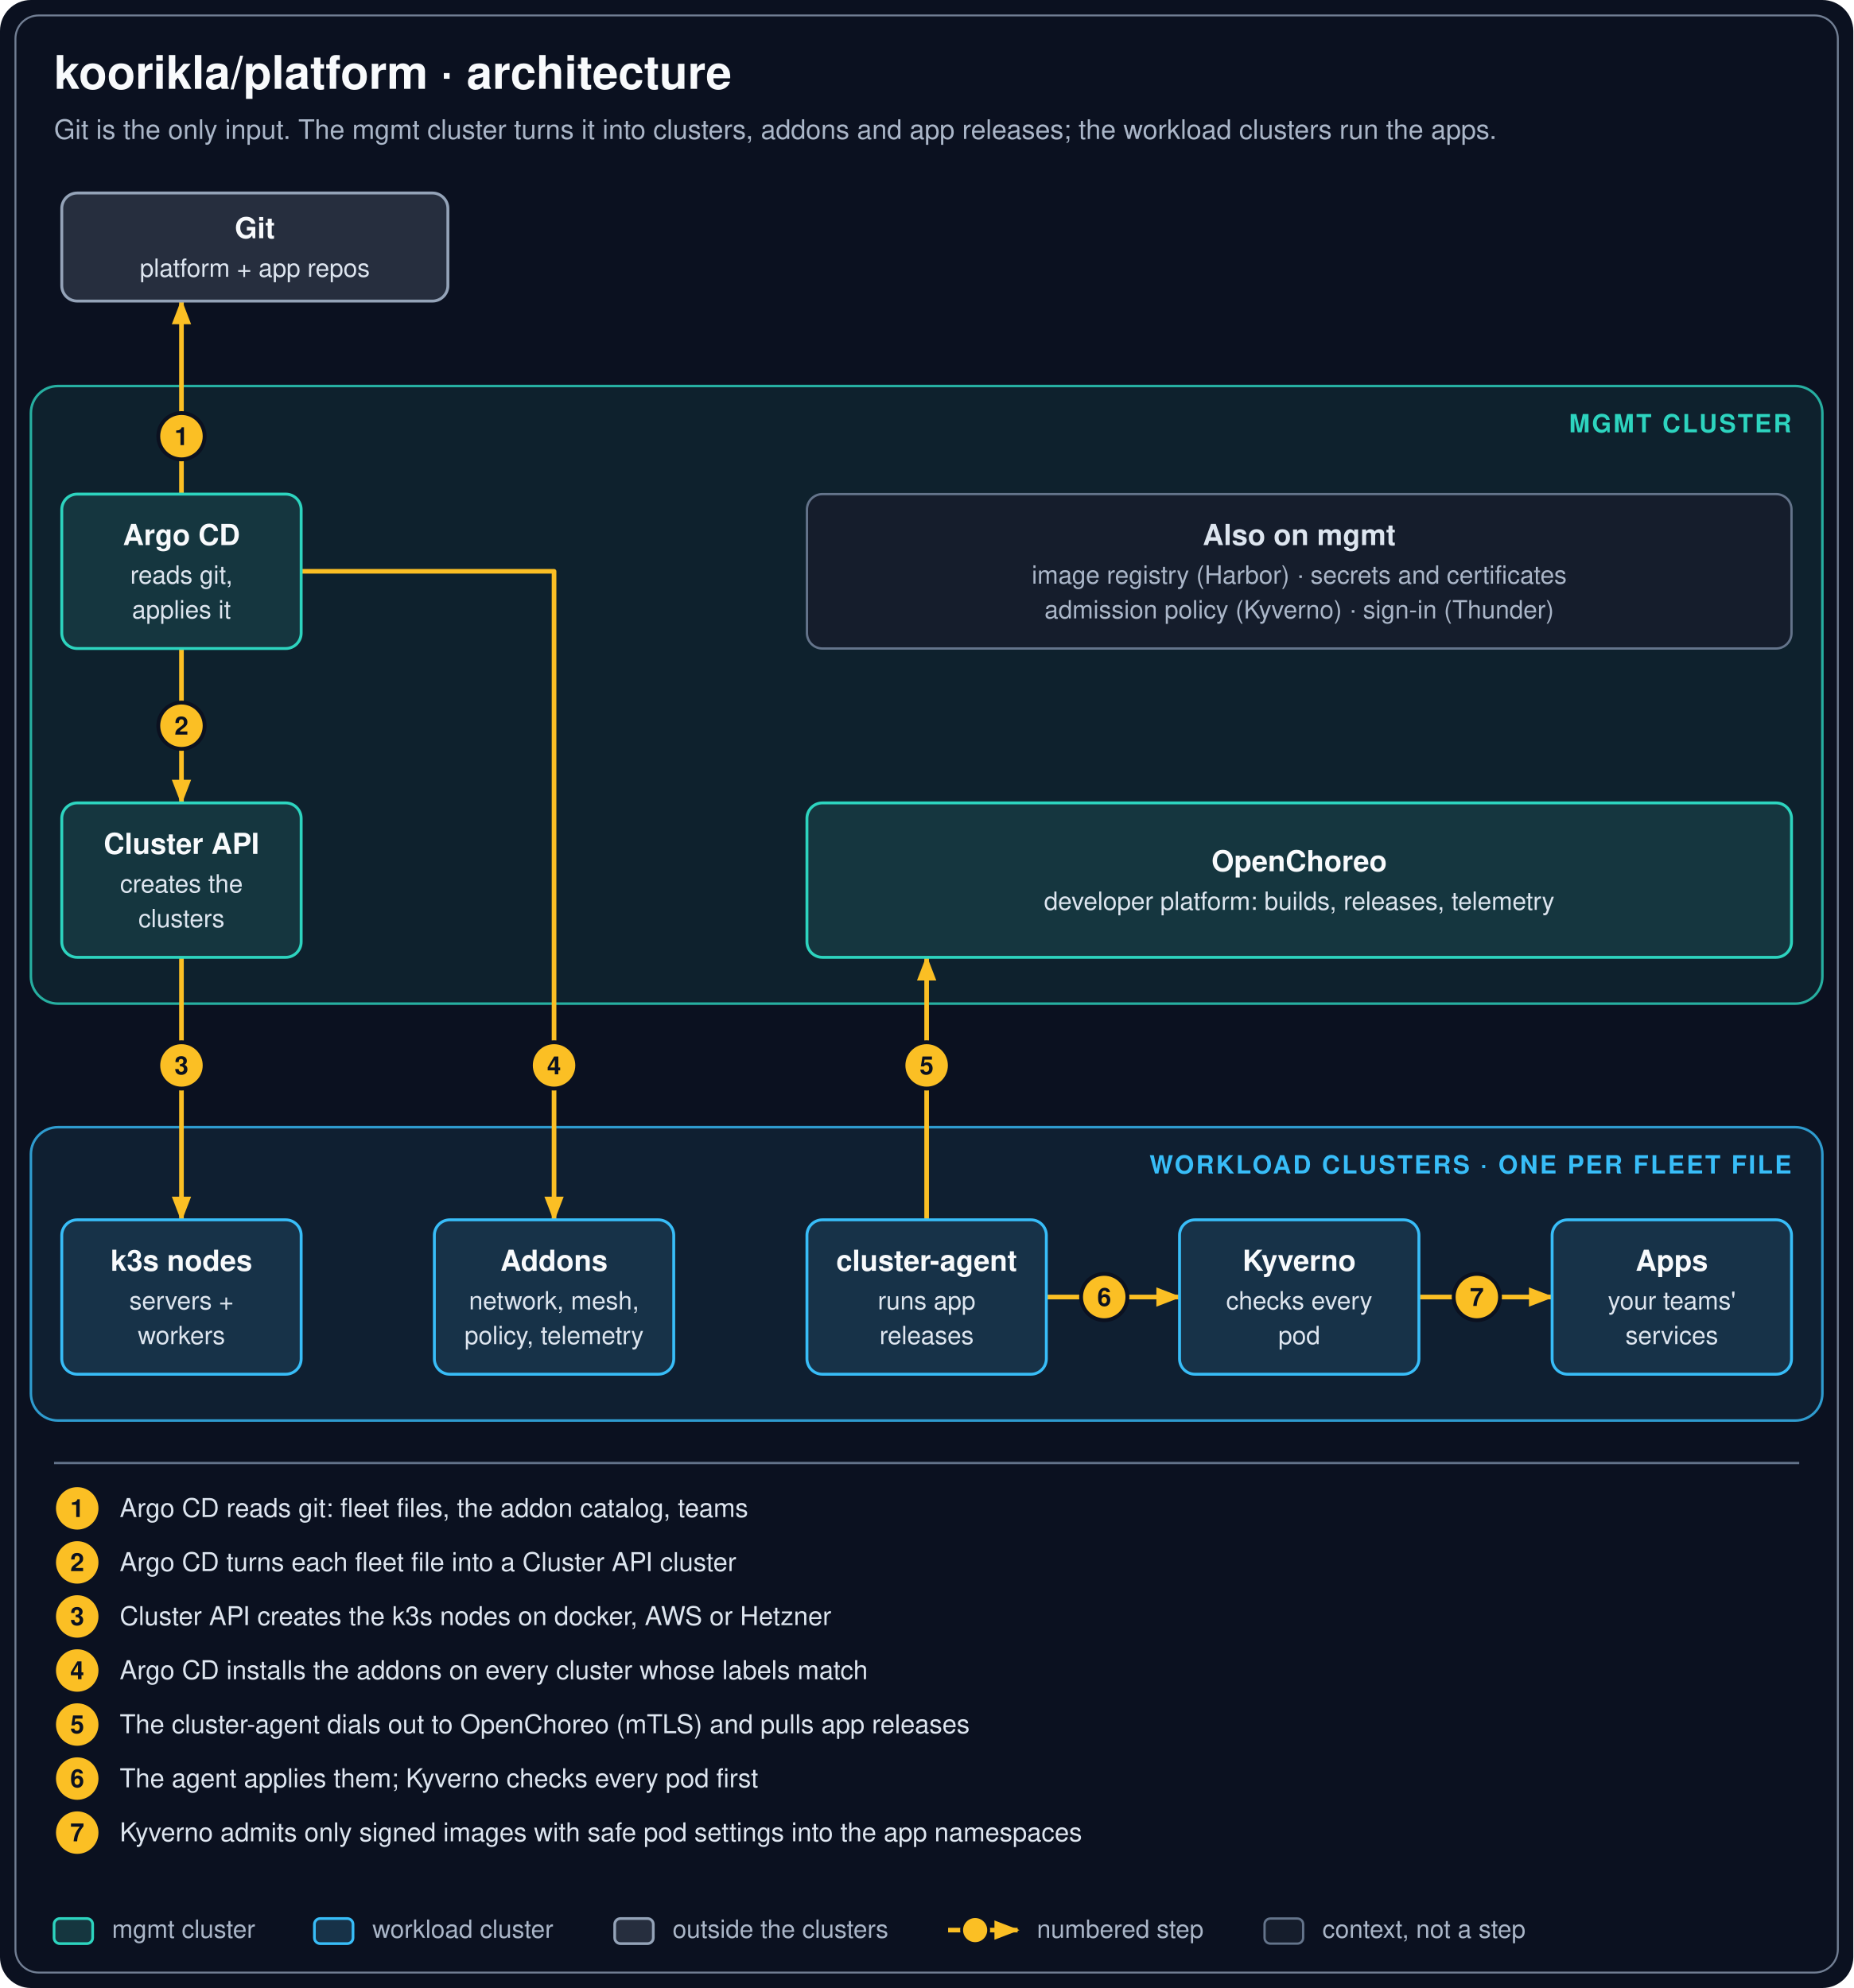
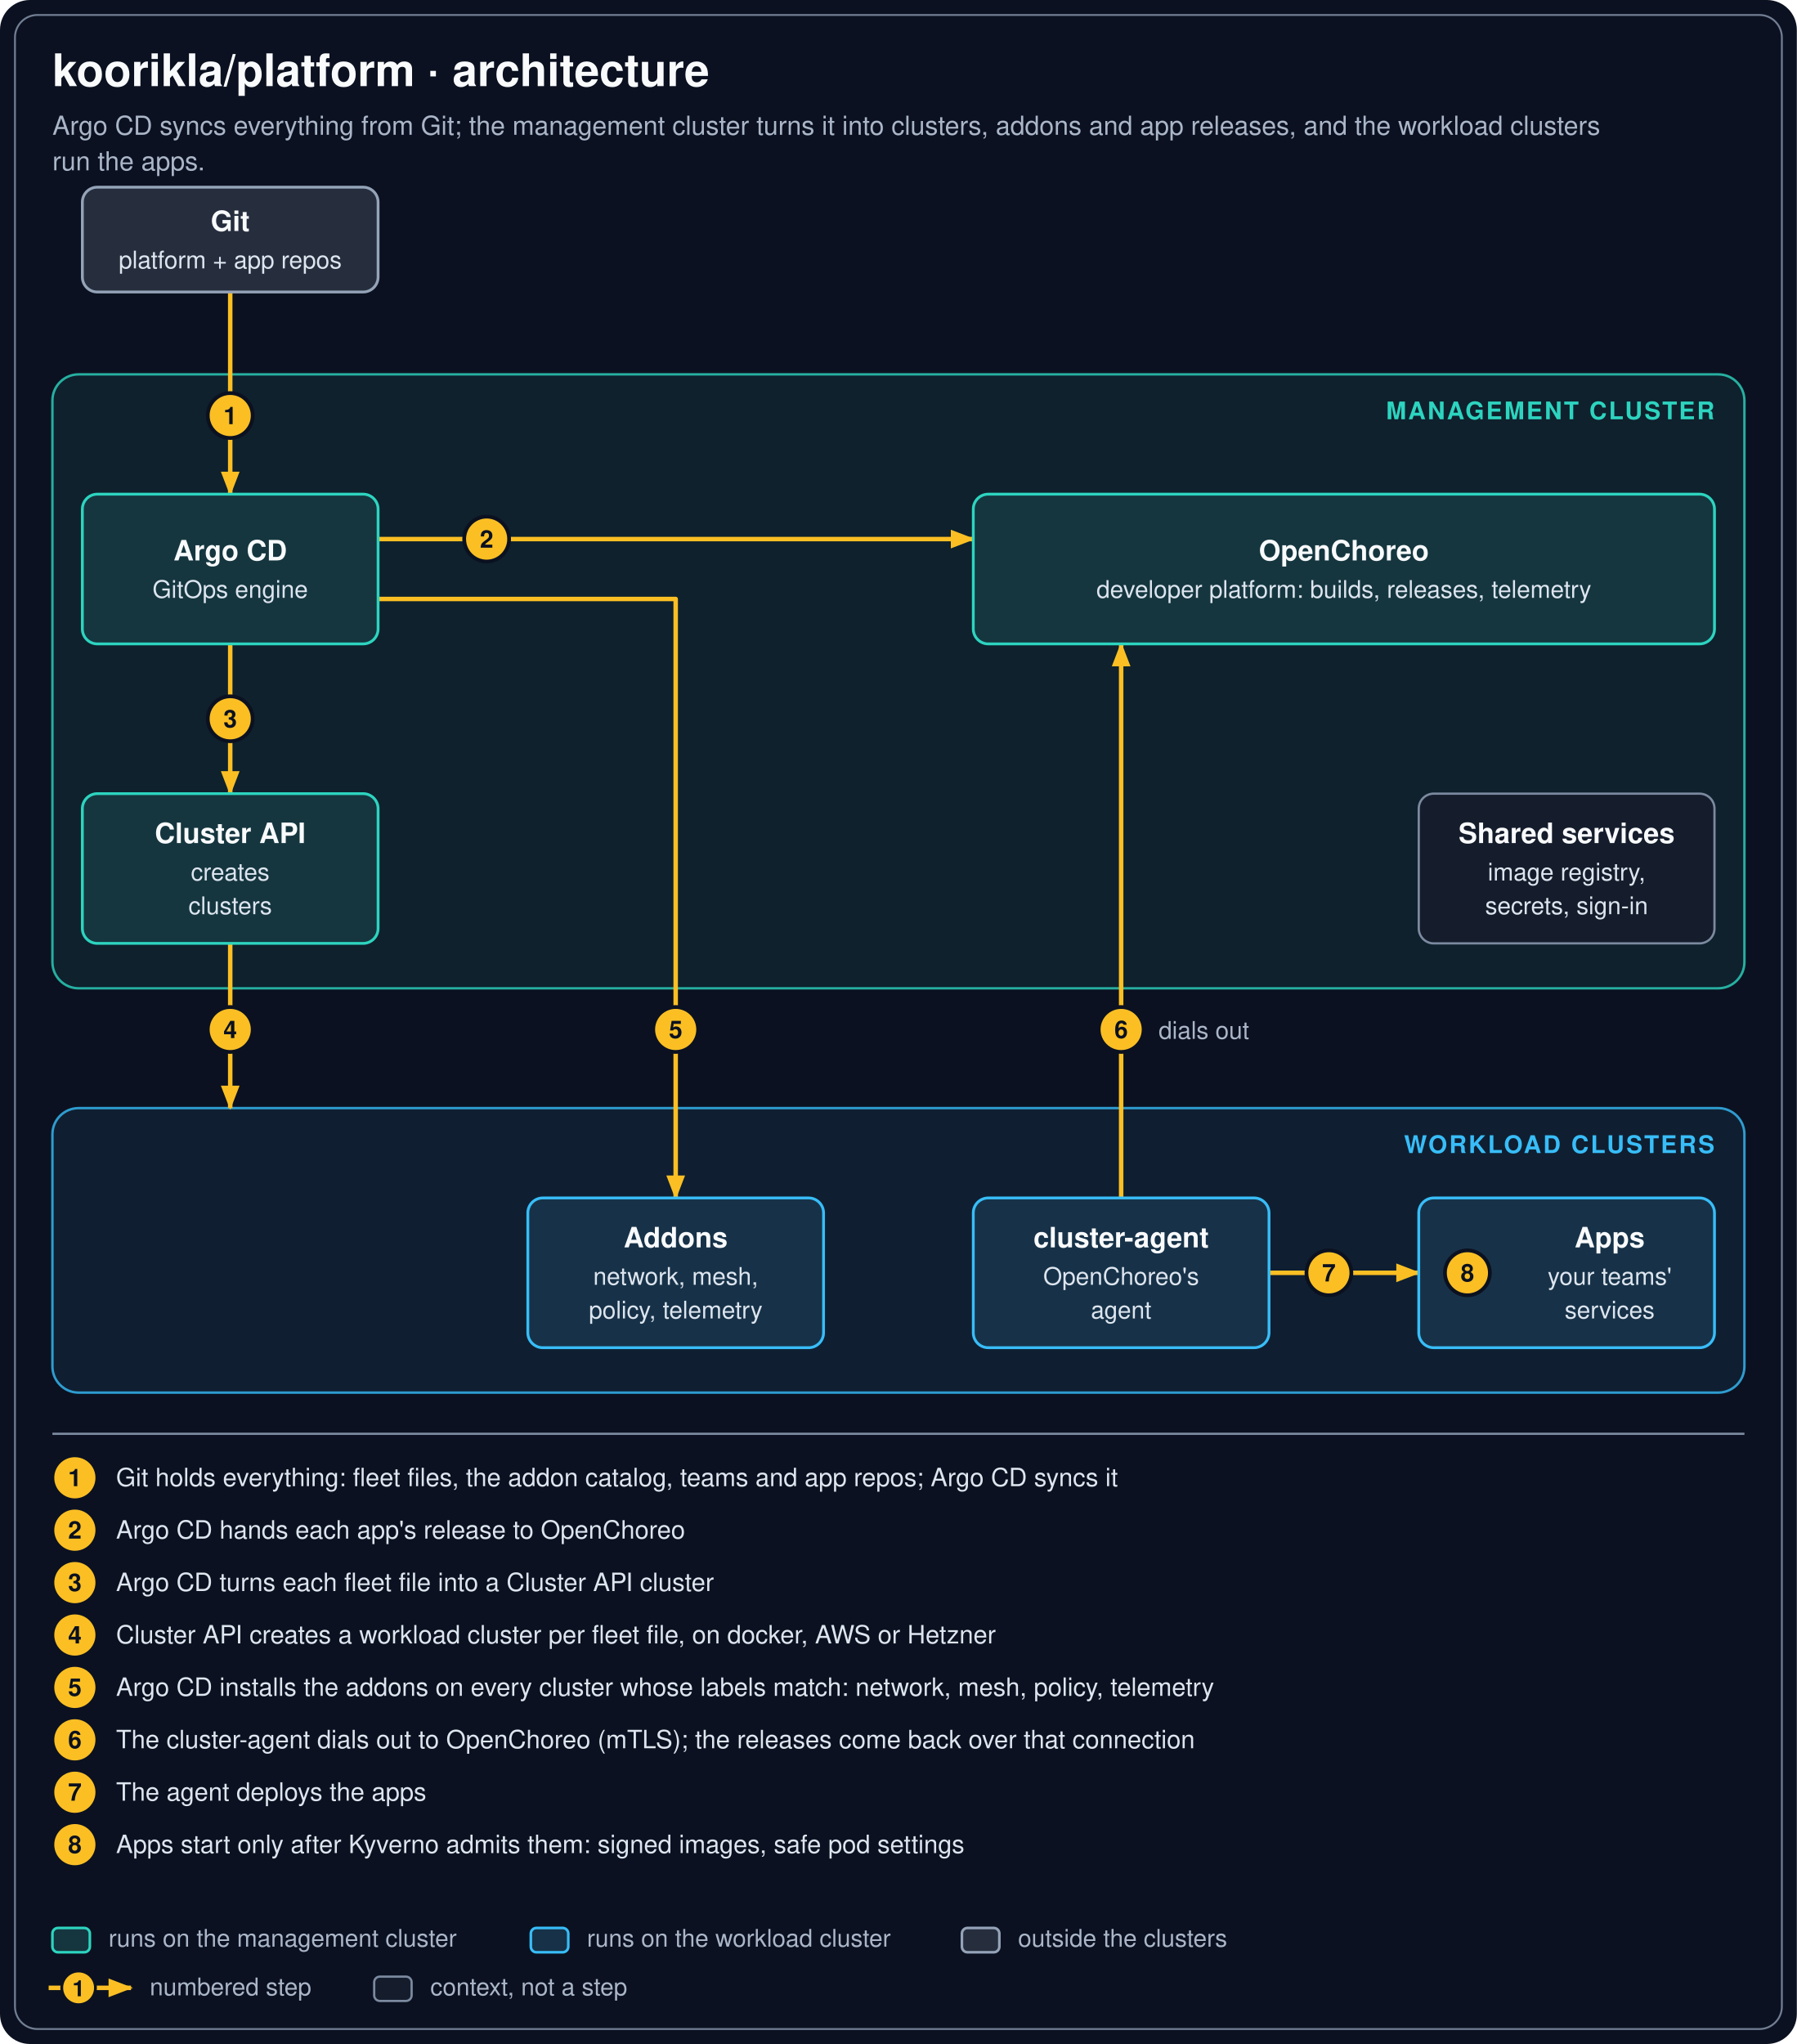
- <svg xmlns="http://www.w3.org/2000/svg" width="960" height="1030" viewBox="0 0 960 1030" role="img" aria-label="koorikla/platform · architecture">
+ <svg xmlns="http://www.w3.org/2000/svg" width="960" height="1092" viewBox="0 0 960 1092" role="img" aria-label="koorikla/platform · architecture">
  <style>.s{font-family:'Segoe UI','Helvetica Neue',Helvetica,Arial,'Liberation Sans',sans-serif}.m{font-family:'JetBrains Mono',SFMono-Regular,Menlo,Consolas,'Liberation Mono',monospace}.fx{fill:none;stroke-width:3.4;stroke-linecap:round;stroke-dasharray:4 10;opacity:0;animation:fxdash .9s linear infinite,fxseq 10.20s linear infinite both}@keyframes fxdash{to{stroke-dashoffset:-14}}@keyframes fxseq{0%{opacity:0}3%{opacity:1}25.9%{opacity:1}30.9%{opacity:0}100%{opacity:0}}@media (prefers-reduced-motion:reduce){.fx{animation:none;opacity:0}}</style>
  <defs>
    <marker id="ahfbbf24" markerWidth="13" markerHeight="10" refX="12" refY="5" orient="auto" markerUnits="userSpaceOnUse">
      <path d="M0,0 L13,5 L0,10 z" fill="#fbbf24" />
    </marker>
    <marker id="asfbbf24" markerWidth="13" markerHeight="10" refX="1" refY="5" orient="auto" markerUnits="userSpaceOnUse">
      <path d="M13,0 L0,5 L13,10 z" fill="#fbbf24" />
    </marker>
  </defs>
-   <rect width="960" height="1030" rx="16" fill="#0b1120" />
-   <rect x="8" y="8" width="944" height="1014" rx="12" fill="none" stroke="#8b9ab0" stroke-opacity=".8" />
-   <rect x="16" y="200" width="928" height="320" rx="14" fill="#0e212d" stroke="#2dd4bf" stroke-opacity=".8" stroke-width="1.3" />
-   <text class="s" x="928.0" y="224.0" font-size="13" fill="#2dd4bf" font-weight="700" text-anchor="end" letter-spacing="1.0">MGMT CLUSTER</text>
-   <rect x="16" y="584" width="928" height="152" rx="14" fill="#0f1f31" stroke="#38bdf8" stroke-opacity=".8" stroke-width="1.3" />
-   <text class="s" x="928.0" y="608.0" font-size="13" fill="#38bdf8" font-weight="700" text-anchor="end" letter-spacing="1.0">WORKLOAD CLUSTERS · ONE PER FLEET FILE</text>
-   <path d="M 94.0 256.0 L 94.0 156.0" fill="none" stroke="#fbbf24" stroke-width="2.4" stroke-linejoin="round" marker-end="url(#ahfbbf24)" />
-   <path d="M 94.0 336.0 L 94.0 416.0" fill="none" stroke="#fbbf24" stroke-width="2.4" stroke-linejoin="round" marker-end="url(#ahfbbf24)" />
-   <path d="M 94.0 496.0 L 94.0 632.0" fill="none" stroke="#fbbf24" stroke-width="2.4" stroke-linejoin="round" marker-end="url(#ahfbbf24)" />
-   <path d="M 156.0 296.0 L 287.0 296.0 L 287.0 632.0" fill="none" stroke="#fbbf24" stroke-width="2.4" stroke-linejoin="round" marker-end="url(#ahfbbf24)" />
-   <path d="M 480.0 632.0 L 480.0 496.0" fill="none" stroke="#fbbf24" stroke-width="2.4" stroke-linejoin="round" marker-end="url(#ahfbbf24)" />
-   <path d="M 542.0 672.0 L 611.0 672.0" fill="none" stroke="#fbbf24" stroke-width="2.4" stroke-linejoin="round" marker-end="url(#ahfbbf24)" />
-   <path d="M 735.0 672.0 L 804.0 672.0" fill="none" stroke="#fbbf24" stroke-width="2.4" stroke-linejoin="round" marker-end="url(#ahfbbf24)" />
-   <path class="fx" d="M 94.0 256.0 L 94.0 156.0" stroke="#fde5a7" style="animation-delay:0s,0.00s" />
-   <path class="fx" d="M 94.0 336.0 L 94.0 416.0" stroke="#fde5a7" style="animation-delay:0s,1.10s" />
-   <path class="fx" d="M 94.0 496.0 L 94.0 632.0" stroke="#fde5a7" style="animation-delay:0s,2.20s" />
-   <path class="fx" d="M 156.0 296.0 L 287.0 296.0 L 287.0 632.0" stroke="#fde5a7" style="animation-delay:0s,3.30s" />
-   <path class="fx" d="M 480.0 632.0 L 480.0 496.0" stroke="#fde5a7" style="animation-delay:0s,4.40s" />
-   <path class="fx" d="M 542.0 672.0 L 611.0 672.0" stroke="#fde5a7" style="animation-delay:0s,5.50s" />
-   <path class="fx" d="M 735.0 672.0 L 804.0 672.0" stroke="#fde5a7" style="animation-delay:0s,6.60s" />
-   <rect x="32" y="100" width="200" height="56" rx="8" fill="#262e3e" stroke="#94a3b8" stroke-width="1.5" />
-   <text class="s" x="132.0" y="123.4" font-size="15" fill="#f8fafc" font-weight="600" text-anchor="middle">Git</text>
-   <text class="s" x="132.0" y="143.4" font-size="13" fill="#dde5ef" text-anchor="middle">platform + app repos</text>
-   <rect x="32" y="256" width="124" height="80" rx="8" fill="#15363f" stroke="#2dd4bf" stroke-width="1.5" />
-   <text class="s" x="94.0" y="282.4" font-size="15" fill="#f8fafc" font-weight="600" text-anchor="middle">Argo CD</text>
-   <text class="s" x="94.0" y="302.4" font-size="13" fill="#dde5ef" text-anchor="middle">reads git,</text>
-   <text class="s" x="94.0" y="320.4" font-size="13" fill="#dde5ef" text-anchor="middle">applies it</text>
-   <rect x="418" y="256" width="510" height="80" rx="8" fill="#151d2c" stroke="#64748b" stroke-width="1.2" />
-   <text class="s" x="673.0" y="282.4" font-size="15" fill="#dde5ef" font-weight="600" text-anchor="middle">Also on mgmt</text>
-   <text class="s" x="673.0" y="302.4" font-size="13" fill="#aab6c8" text-anchor="middle">image registry (Harbor) · secrets and certificates</text>
-   <text class="s" x="673.0" y="320.4" font-size="13" fill="#aab6c8" text-anchor="middle">admission policy (Kyverno) · sign-in (Thunder)</text>
-   <rect x="32" y="416" width="124" height="80" rx="8" fill="#15363f" stroke="#2dd4bf" stroke-width="1.5" />
-   <text class="s" x="94.0" y="442.4" font-size="15" fill="#f8fafc" font-weight="600" text-anchor="middle">Cluster API</text>
-   <text class="s" x="94.0" y="462.4" font-size="13" fill="#dde5ef" text-anchor="middle">creates the</text>
-   <text class="s" x="94.0" y="480.4" font-size="13" fill="#dde5ef" text-anchor="middle">clusters</text>
-   <rect x="418" y="416" width="510" height="80" rx="8" fill="#15363f" stroke="#2dd4bf" stroke-width="1.5" />
-   <text class="s" x="673.0" y="451.4" font-size="15" fill="#f8fafc" font-weight="600" text-anchor="middle">OpenChoreo</text>
-   <text class="s" x="673.0" y="471.4" font-size="13" fill="#dde5ef" text-anchor="middle">developer platform: builds, releases, telemetry</text>
-   <rect x="32" y="632" width="124" height="80" rx="8" fill="#173248" stroke="#38bdf8" stroke-width="1.5" />
-   <text class="s" x="94.0" y="658.4" font-size="15" fill="#f8fafc" font-weight="600" text-anchor="middle">k3s nodes</text>
-   <text class="s" x="94.0" y="678.4" font-size="13" fill="#dde5ef" text-anchor="middle">servers +</text>
-   <text class="s" x="94.0" y="696.4" font-size="13" fill="#dde5ef" text-anchor="middle">workers</text>
-   <rect x="225" y="632" width="124" height="80" rx="8" fill="#173248" stroke="#38bdf8" stroke-width="1.5" />
-   <text class="s" x="287.0" y="658.4" font-size="15" fill="#f8fafc" font-weight="600" text-anchor="middle">Addons</text>
-   <text class="s" x="287.0" y="678.4" font-size="13" fill="#dde5ef" text-anchor="middle">network, mesh,</text>
-   <text class="s" x="287.0" y="696.4" font-size="13" fill="#dde5ef" text-anchor="middle">policy, telemetry</text>
-   <rect x="418" y="632" width="124" height="80" rx="8" fill="#173248" stroke="#38bdf8" stroke-width="1.5" />
-   <text class="s" x="480.0" y="658.4" font-size="15" fill="#f8fafc" font-weight="600" text-anchor="middle">cluster-agent</text>
-   <text class="s" x="480.0" y="678.4" font-size="13" fill="#dde5ef" text-anchor="middle">runs app</text>
-   <text class="s" x="480.0" y="696.4" font-size="13" fill="#dde5ef" text-anchor="middle">releases</text>
-   <rect x="611" y="632" width="124" height="80" rx="8" fill="#173248" stroke="#38bdf8" stroke-width="1.5" />
-   <text class="s" x="673.0" y="658.4" font-size="15" fill="#f8fafc" font-weight="600" text-anchor="middle">Kyverno</text>
-   <text class="s" x="673.0" y="678.4" font-size="13" fill="#dde5ef" text-anchor="middle">checks every</text>
-   <text class="s" x="673.0" y="696.4" font-size="13" fill="#dde5ef" text-anchor="middle">pod</text>
-   <rect x="804" y="632" width="124" height="80" rx="8" fill="#173248" stroke="#38bdf8" stroke-width="1.5" />
-   <text class="s" x="866.0" y="658.4" font-size="15" fill="#f8fafc" font-weight="600" text-anchor="middle">Apps</text>
-   <text class="s" x="866.0" y="678.4" font-size="13" fill="#dde5ef" text-anchor="middle">your teams'</text>
-   <text class="s" x="866.0" y="696.4" font-size="13" fill="#dde5ef" text-anchor="middle">services</text>
+   <rect width="960" height="1092" rx="16" fill="#0b1120" />
+   <rect x="8" y="8" width="944" height="1076" rx="12" fill="none" stroke="#8b9ab0" stroke-opacity=".8" />
+   <rect x="28" y="200" width="904" height="328" rx="14" fill="#0e212d" stroke="#2dd4bf" stroke-opacity=".8" stroke-width="1.3" />
+   <text class="s" x="916.0" y="224.0" font-size="13" fill="#2dd4bf" font-weight="700" text-anchor="end" letter-spacing="1.0">MANAGEMENT CLUSTER</text>
+   <rect x="28" y="592" width="904" height="152" rx="14" fill="#0f1f31" stroke="#38bdf8" stroke-opacity=".8" stroke-width="1.3" />
+   <text class="s" x="916.0" y="616.0" font-size="13" fill="#38bdf8" font-weight="700" text-anchor="end" letter-spacing="1.0">WORKLOAD CLUSTERS</text>
+   <path d="M 123.0 156.0 L 123.0 264.0" fill="none" stroke="#fbbf24" stroke-width="2.4" stroke-linejoin="round" marker-end="url(#ahfbbf24)" />
+   <path d="M 202.0 288.0 L 520.0 288.0" fill="none" stroke="#fbbf24" stroke-width="2.4" stroke-linejoin="round" marker-end="url(#ahfbbf24)" />
+   <path d="M 123.0 344.0 L 123.0 424.0" fill="none" stroke="#fbbf24" stroke-width="2.4" stroke-linejoin="round" marker-end="url(#ahfbbf24)" />
+   <path d="M 123.0 504.0 L 123.0 592.0" fill="none" stroke="#fbbf24" stroke-width="2.4" stroke-linejoin="round" marker-end="url(#ahfbbf24)" />
+   <path d="M 202.0 320.0 L 361.0 320.0 L 361.0 640.0" fill="none" stroke="#fbbf24" stroke-width="2.4" stroke-linejoin="round" marker-end="url(#ahfbbf24)" />
+   <path d="M 599.0 640.0 L 599.0 344.0" fill="none" stroke="#fbbf24" stroke-width="2.4" stroke-linejoin="round" marker-end="url(#ahfbbf24)" />
+   <path d="M 678.0 680.0 L 758.0 680.0" fill="none" stroke="#fbbf24" stroke-width="2.4" stroke-linejoin="round" marker-end="url(#ahfbbf24)" />
+   <path class="fx" d="M 123.0 156.0 L 123.0 264.0" stroke="#fde5a7" style="animation-delay:0s,0.00s" />
+   <path class="fx" d="M 202.0 288.0 L 520.0 288.0" stroke="#fde5a7" style="animation-delay:0s,1.10s" />
+   <path class="fx" d="M 123.0 344.0 L 123.0 424.0" stroke="#fde5a7" style="animation-delay:0s,2.20s" />
+   <path class="fx" d="M 123.0 504.0 L 123.0 592.0" stroke="#fde5a7" style="animation-delay:0s,3.30s" />
+   <path class="fx" d="M 202.0 320.0 L 361.0 320.0 L 361.0 640.0" stroke="#fde5a7" style="animation-delay:0s,4.40s" />
+   <path class="fx" d="M 599.0 640.0 L 599.0 344.0" stroke="#fde5a7" style="animation-delay:0s,5.50s" />
+   <path class="fx" d="M 678.0 680.0 L 758.0 680.0" stroke="#fde5a7" style="animation-delay:0s,6.60s" />
+   <rect x="44" y="100" width="158" height="56" rx="8" fill="#262e3e" stroke="#94a3b8" stroke-width="1.5" />
+   <text class="s" x="123.0" y="123.4" font-size="15" fill="#f8fafc" font-weight="600" text-anchor="middle">Git</text>
+   <text class="s" x="123.0" y="143.4" font-size="13" fill="#dde5ef" text-anchor="middle">platform + app repos</text>
+   <rect x="44" y="264" width="158" height="80" rx="8" fill="#15363f" stroke="#2dd4bf" stroke-width="1.5" />
+   <text class="s" x="123.0" y="299.4" font-size="15" fill="#f8fafc" font-weight="600" text-anchor="middle">Argo CD</text>
+   <text class="s" x="123.0" y="319.4" font-size="13" fill="#dde5ef" text-anchor="middle">GitOps engine</text>
+   <rect x="520" y="264" width="396" height="80" rx="8" fill="#15363f" stroke="#2dd4bf" stroke-width="1.5" />
+   <text class="s" x="718.0" y="299.4" font-size="15" fill="#f8fafc" font-weight="600" text-anchor="middle">OpenChoreo</text>
+   <text class="s" x="718.0" y="319.4" font-size="13" fill="#dde5ef" text-anchor="middle">developer platform: builds, releases, telemetry</text>
+   <rect x="44" y="424" width="158" height="80" rx="8" fill="#15363f" stroke="#2dd4bf" stroke-width="1.5" />
+   <text class="s" x="123.0" y="450.4" font-size="15" fill="#f8fafc" font-weight="600" text-anchor="middle">Cluster API</text>
+   <text class="s" x="123.0" y="470.4" font-size="13" fill="#dde5ef" text-anchor="middle">creates</text>
+   <text class="s" x="123.0" y="488.4" font-size="13" fill="#dde5ef" text-anchor="middle">clusters</text>
+   <rect x="758" y="424" width="158" height="80" rx="8" fill="#151d2c" stroke="#7c8aa0" stroke-width="1.2" />
+   <text class="s" x="837.0" y="450.4" font-size="15" fill="#f8fafc" font-weight="600" text-anchor="middle">Shared services</text>
+   <text class="s" x="837.0" y="470.4" font-size="13" fill="#dde5ef" text-anchor="middle">image registry,</text>
+   <text class="s" x="837.0" y="488.4" font-size="13" fill="#dde5ef" text-anchor="middle">secrets, sign-in</text>
+   <rect x="282" y="640" width="158" height="80" rx="8" fill="#173248" stroke="#38bdf8" stroke-width="1.5" />
+   <text class="s" x="361.0" y="666.4" font-size="15" fill="#f8fafc" font-weight="600" text-anchor="middle">Addons</text>
+   <text class="s" x="361.0" y="686.4" font-size="13" fill="#dde5ef" text-anchor="middle">network, mesh,</text>
+   <text class="s" x="361.0" y="704.4" font-size="13" fill="#dde5ef" text-anchor="middle">policy, telemetry</text>
+   <rect x="520" y="640" width="158" height="80" rx="8" fill="#173248" stroke="#38bdf8" stroke-width="1.5" />
+   <text class="s" x="599.0" y="666.4" font-size="15" fill="#f8fafc" font-weight="600" text-anchor="middle">cluster-agent</text>
+   <text class="s" x="599.0" y="686.4" font-size="13" fill="#dde5ef" text-anchor="middle">OpenChoreo's</text>
+   <text class="s" x="599.0" y="704.4" font-size="13" fill="#dde5ef" text-anchor="middle">agent</text>
+   <rect x="758" y="640" width="158" height="80" rx="8" fill="#173248" stroke="#38bdf8" stroke-width="1.5" />
+   <text class="s" x="860.0" y="666.4" font-size="15" fill="#f8fafc" font-weight="600" text-anchor="middle">Apps</text>
+   <text class="s" x="860.0" y="686.4" font-size="13" fill="#dde5ef" text-anchor="middle">your teams'</text>
+   <text class="s" x="860.0" y="704.4" font-size="13" fill="#dde5ef" text-anchor="middle">services</text>
  <text class="s" x="28.0" y="46.0" font-size="24" fill="#f8fafc" font-weight="700">koorikla/platform · architecture</text>
-   <text class="s" x="28.0" y="72.0" font-size="14" fill="#aab6c8">Git is the only input. The mgmt cluster turns it into clusters, addons and app releases; the workload clusters run the apps.</text>
-   <circle cx="94.0" cy="226.0" r="12" fill="#fbbf24" stroke="#0b1120" stroke-width="2" />
-   <text class="s" x="94.0" y="230.6" font-size="13" font-weight="700" fill="#0b1120" text-anchor="middle">1</text>
-   <circle cx="94.0" cy="376.0" r="12" fill="#fbbf24" stroke="#0b1120" stroke-width="2" />
-   <text class="s" x="94.0" y="380.6" font-size="13" font-weight="700" fill="#0b1120" text-anchor="middle">2</text>
-   <circle cx="94.0" cy="552.0" r="12" fill="#fbbf24" stroke="#0b1120" stroke-width="2" />
-   <text class="s" x="94.0" y="556.6" font-size="13" font-weight="700" fill="#0b1120" text-anchor="middle">3</text>
-   <circle cx="287.0" cy="552.0" r="12" fill="#fbbf24" stroke="#0b1120" stroke-width="2" />
-   <text class="s" x="287.0" y="556.6" font-size="13" font-weight="700" fill="#0b1120" text-anchor="middle">4</text>
-   <circle cx="480.0" cy="552.0" r="12" fill="#fbbf24" stroke="#0b1120" stroke-width="2" />
-   <text class="s" x="480.0" y="556.6" font-size="13" font-weight="700" fill="#0b1120" text-anchor="middle">5</text>
-   <circle cx="572.0" cy="672.0" r="12" fill="#fbbf24" stroke="#0b1120" stroke-width="2" />
-   <text class="s" x="572.0" y="676.6" font-size="13" font-weight="700" fill="#0b1120" text-anchor="middle">6</text>
-   <circle cx="765.0" cy="672.0" r="12" fill="#fbbf24" stroke="#0b1120" stroke-width="2" />
-   <text class="s" x="765.0" y="676.6" font-size="13" font-weight="700" fill="#0b1120" text-anchor="middle">7</text>
-   <line x1="28" y1="758" x2="932" y2="758" stroke="#64748b" stroke-width="1.2" />
-   <circle cx="40" cy="781.5" r="11" fill="#fbbf24" />
-   <text class="s" x="40" y="786" font-size="13" font-weight="700" fill="#0b1120" text-anchor="middle">1</text>
-   <text class="s" x="62.0" y="786.0" font-size="13.5" fill="#dde5ef">Argo CD reads git: fleet files, the addon catalog, teams</text>
-   <circle cx="40" cy="809.5" r="11" fill="#fbbf24" />
-   <text class="s" x="40" y="814" font-size="13" font-weight="700" fill="#0b1120" text-anchor="middle">2</text>
-   <text class="s" x="62.0" y="814.0" font-size="13.5" fill="#dde5ef">Argo CD turns each fleet file into a Cluster API cluster</text>
-   <circle cx="40" cy="837.5" r="11" fill="#fbbf24" />
-   <text class="s" x="40" y="842" font-size="13" font-weight="700" fill="#0b1120" text-anchor="middle">3</text>
-   <text class="s" x="62.0" y="842.0" font-size="13.5" fill="#dde5ef">Cluster API creates the k3s nodes on docker, AWS or Hetzner</text>
-   <circle cx="40" cy="865.5" r="11" fill="#fbbf24" />
-   <text class="s" x="40" y="870" font-size="13" font-weight="700" fill="#0b1120" text-anchor="middle">4</text>
-   <text class="s" x="62.0" y="870.0" font-size="13.5" fill="#dde5ef">Argo CD installs the addons on every cluster whose labels match</text>
-   <circle cx="40" cy="893.5" r="11" fill="#fbbf24" />
-   <text class="s" x="40" y="898" font-size="13" font-weight="700" fill="#0b1120" text-anchor="middle">5</text>
-   <text class="s" x="62.0" y="898.0" font-size="13.5" fill="#dde5ef">The cluster-agent dials out to OpenChoreo (mTLS) and pulls app releases</text>
-   <circle cx="40" cy="921.5" r="11" fill="#fbbf24" />
-   <text class="s" x="40" y="926" font-size="13" font-weight="700" fill="#0b1120" text-anchor="middle">6</text>
-   <text class="s" x="62.0" y="926.0" font-size="13.5" fill="#dde5ef">The agent applies them; Kyverno checks every pod first</text>
-   <circle cx="40" cy="949.5" r="11" fill="#fbbf24" />
-   <text class="s" x="40" y="954" font-size="13" font-weight="700" fill="#0b1120" text-anchor="middle">7</text>
-   <text class="s" x="62.0" y="954.0" font-size="13.5" fill="#dde5ef">Kyverno admits only signed images with safe pod settings into the app namespaces</text>
-   <rect x="28" y="994" width="20" height="13" rx="3" fill="#15363f" stroke="#2dd4bf" stroke-width="1.4" />
-   <text class="s" x="58.0" y="1004.0" font-size="13" fill="#aab6c8">mgmt cluster</text>
-   <rect x="162.863" y="994" width="20" height="13" rx="3" fill="#173248" stroke="#38bdf8" stroke-width="1.4" />
-   <text class="s" x="192.9" y="1004.0" font-size="13" fill="#aab6c8">workload cluster</text>
-   <rect x="318.41" y="994" width="20" height="13" rx="3" fill="#262e3e" stroke="#94a3b8" stroke-width="1.4" />
-   <text class="s" x="348.4" y="1004.0" font-size="13" fill="#aab6c8">outside the clusters</text>
-   <path d="M 491.124 1000 L 527.124 1000" stroke="#fbbf24" stroke-width="2.4" marker-end="url(#ahfbbf24)" />
-   <circle cx="505.124" cy="1000" r="7" fill="#fbbf24" stroke="#0b1120" stroke-width="1.5" />
-   <text class="s" x="537.1" y="1004.0" font-size="13" fill="#aab6c8">numbered step</text>
-   <rect x="655.037" y="994" width="20" height="13" rx="3" fill="#151d2c" stroke="#64748b" stroke-width="1.2" />
-   <text class="s" x="685.0" y="1004.0" font-size="13" fill="#aab6c8">context, not a step</text>
+   <text class="s" x="28.0" y="72.0" font-size="14" fill="#aab6c8">Argo CD syncs everything from Git; the management cluster turns it into clusters, addons and app releases, and the workload clusters</text>
+   <text class="s" x="28.0" y="91.0" font-size="14" fill="#aab6c8">run the apps.</text>
+   <circle cx="784.0" cy="680.0" r="12" fill="#fbbf24" stroke="#0b1120" stroke-width="2" />
+   <text class="s" x="784.0" y="684.6" font-size="13" font-weight="700" fill="#0b1120" text-anchor="middle">8</text>
+   <circle cx="123.0" cy="222.0" r="12" fill="#fbbf24" stroke="#0b1120" stroke-width="2" />
+   <text class="s" x="123.0" y="226.6" font-size="13" font-weight="700" fill="#0b1120" text-anchor="middle">1</text>
+   <circle cx="260.0" cy="288.0" r="12" fill="#fbbf24" stroke="#0b1120" stroke-width="2" />
+   <text class="s" x="260.0" y="292.6" font-size="13" font-weight="700" fill="#0b1120" text-anchor="middle">2</text>
+   <circle cx="123.0" cy="384.0" r="12" fill="#fbbf24" stroke="#0b1120" stroke-width="2" />
+   <text class="s" x="123.0" y="388.6" font-size="13" font-weight="700" fill="#0b1120" text-anchor="middle">3</text>
+   <circle cx="123.0" cy="550.0" r="12" fill="#fbbf24" stroke="#0b1120" stroke-width="2" />
+   <text class="s" x="123.0" y="554.6" font-size="13" font-weight="700" fill="#0b1120" text-anchor="middle">4</text>
+   <circle cx="361.0" cy="550.0" r="12" fill="#fbbf24" stroke="#0b1120" stroke-width="2" />
+   <text class="s" x="361.0" y="554.6" font-size="13" font-weight="700" fill="#0b1120" text-anchor="middle">5</text>
+   <rect x="615.0" y="541.0" width="59.3" height="20.0" rx="3" fill="#0b1120" />
+   <text class="s" x="619.0" y="555.0" font-size="13" fill="#aab6c8">dials out</text>
+   <circle cx="599.0" cy="550.0" r="12" fill="#fbbf24" stroke="#0b1120" stroke-width="2" />
+   <text class="s" x="599.0" y="554.6" font-size="13" font-weight="700" fill="#0b1120" text-anchor="middle">6</text>
+   <circle cx="710.0" cy="680.0" r="12" fill="#fbbf24" stroke="#0b1120" stroke-width="2" />
+   <text class="s" x="710.0" y="684.6" font-size="13" font-weight="700" fill="#0b1120" text-anchor="middle">7</text>
+   <line x1="28" y1="766" x2="932" y2="766" stroke="#7c8aa0" stroke-width="1.2" />
+   <circle cx="40" cy="789.5" r="11" fill="#fbbf24" />
+   <text class="s" x="40" y="794" font-size="13" font-weight="700" fill="#0b1120" text-anchor="middle">1</text>
+   <text class="s" x="62.0" y="794.0" font-size="13.5" fill="#dde5ef">Git holds everything: fleet files, the addon catalog, teams and app repos; Argo CD syncs it</text>
+   <circle cx="40" cy="817.5" r="11" fill="#fbbf24" />
+   <text class="s" x="40" y="822" font-size="13" font-weight="700" fill="#0b1120" text-anchor="middle">2</text>
+   <text class="s" x="62.0" y="822.0" font-size="13.5" fill="#dde5ef">Argo CD hands each app's release to OpenChoreo</text>
+   <circle cx="40" cy="845.5" r="11" fill="#fbbf24" />
+   <text class="s" x="40" y="850" font-size="13" font-weight="700" fill="#0b1120" text-anchor="middle">3</text>
+   <text class="s" x="62.0" y="850.0" font-size="13.5" fill="#dde5ef">Argo CD turns each fleet file into a Cluster API cluster</text>
+   <circle cx="40" cy="873.5" r="11" fill="#fbbf24" />
+   <text class="s" x="40" y="878" font-size="13" font-weight="700" fill="#0b1120" text-anchor="middle">4</text>
+   <text class="s" x="62.0" y="878.0" font-size="13.5" fill="#dde5ef">Cluster API creates a workload cluster per fleet file, on docker, AWS or Hetzner</text>
+   <circle cx="40" cy="901.5" r="11" fill="#fbbf24" />
+   <text class="s" x="40" y="906" font-size="13" font-weight="700" fill="#0b1120" text-anchor="middle">5</text>
+   <text class="s" x="62.0" y="906.0" font-size="13.5" fill="#dde5ef">Argo CD installs the addons on every cluster whose labels match: network, mesh, policy, telemetry</text>
+   <circle cx="40" cy="929.5" r="11" fill="#fbbf24" />
+   <text class="s" x="40" y="934" font-size="13" font-weight="700" fill="#0b1120" text-anchor="middle">6</text>
+   <text class="s" x="62.0" y="934.0" font-size="13.5" fill="#dde5ef">The cluster-agent dials out to OpenChoreo (mTLS); the releases come back over that connection</text>
+   <circle cx="40" cy="957.5" r="11" fill="#fbbf24" />
+   <text class="s" x="40" y="962" font-size="13" font-weight="700" fill="#0b1120" text-anchor="middle">7</text>
+   <text class="s" x="62.0" y="962.0" font-size="13.5" fill="#dde5ef">The agent deploys the apps</text>
+   <circle cx="40" cy="985.5" r="11" fill="#fbbf24" />
+   <text class="s" x="40" y="990" font-size="13" font-weight="700" fill="#0b1120" text-anchor="middle">8</text>
+   <text class="s" x="62.0" y="990.0" font-size="13.5" fill="#dde5ef">Apps start only after Kyverno admits them: signed images, safe pod settings</text>
+   <rect x="28" y="1030" width="20" height="13" rx="3" fill="#15363f" stroke="#2dd4bf" stroke-width="1.4" />
+   <text class="s" x="58.0" y="1040.0" font-size="13" fill="#aab6c8">runs on the management cluster</text>
+   <rect x="283.605" y="1030" width="20" height="13" rx="3" fill="#173248" stroke="#38bdf8" stroke-width="1.4" />
+   <text class="s" x="313.6" y="1040.0" font-size="13" fill="#aab6c8">runs on the workload cluster</text>
+   <rect x="513.924" y="1030" width="20" height="13" rx="3" fill="#262e3e" stroke="#94a3b8" stroke-width="1.4" />
+   <text class="s" x="543.9" y="1040.0" font-size="13" fill="#aab6c8">outside the clusters</text>
+   <path d="M 26 1062 L 70 1062" stroke="#fbbf24" stroke-width="2.4" marker-end="url(#ahfbbf24)" />
+   <circle cx="42" cy="1062" r="9" fill="#fbbf24" stroke="#0b1120" stroke-width="1.5" />
+   <text class="s" x="42" y="1066.5" font-size="12" font-weight="700" fill="#0b1120" text-anchor="middle">1</text>
+   <text class="s" x="80.0" y="1066.0" font-size="13" fill="#aab6c8">numbered step</text>
+   <rect x="199.913" y="1056" width="20" height="13" rx="3" fill="#151d2c" stroke="#7c8aa0" stroke-width="1.2" />
+   <text class="s" x="229.9" y="1066.0" font-size="13" fill="#aab6c8">context, not a step</text>
</svg>
